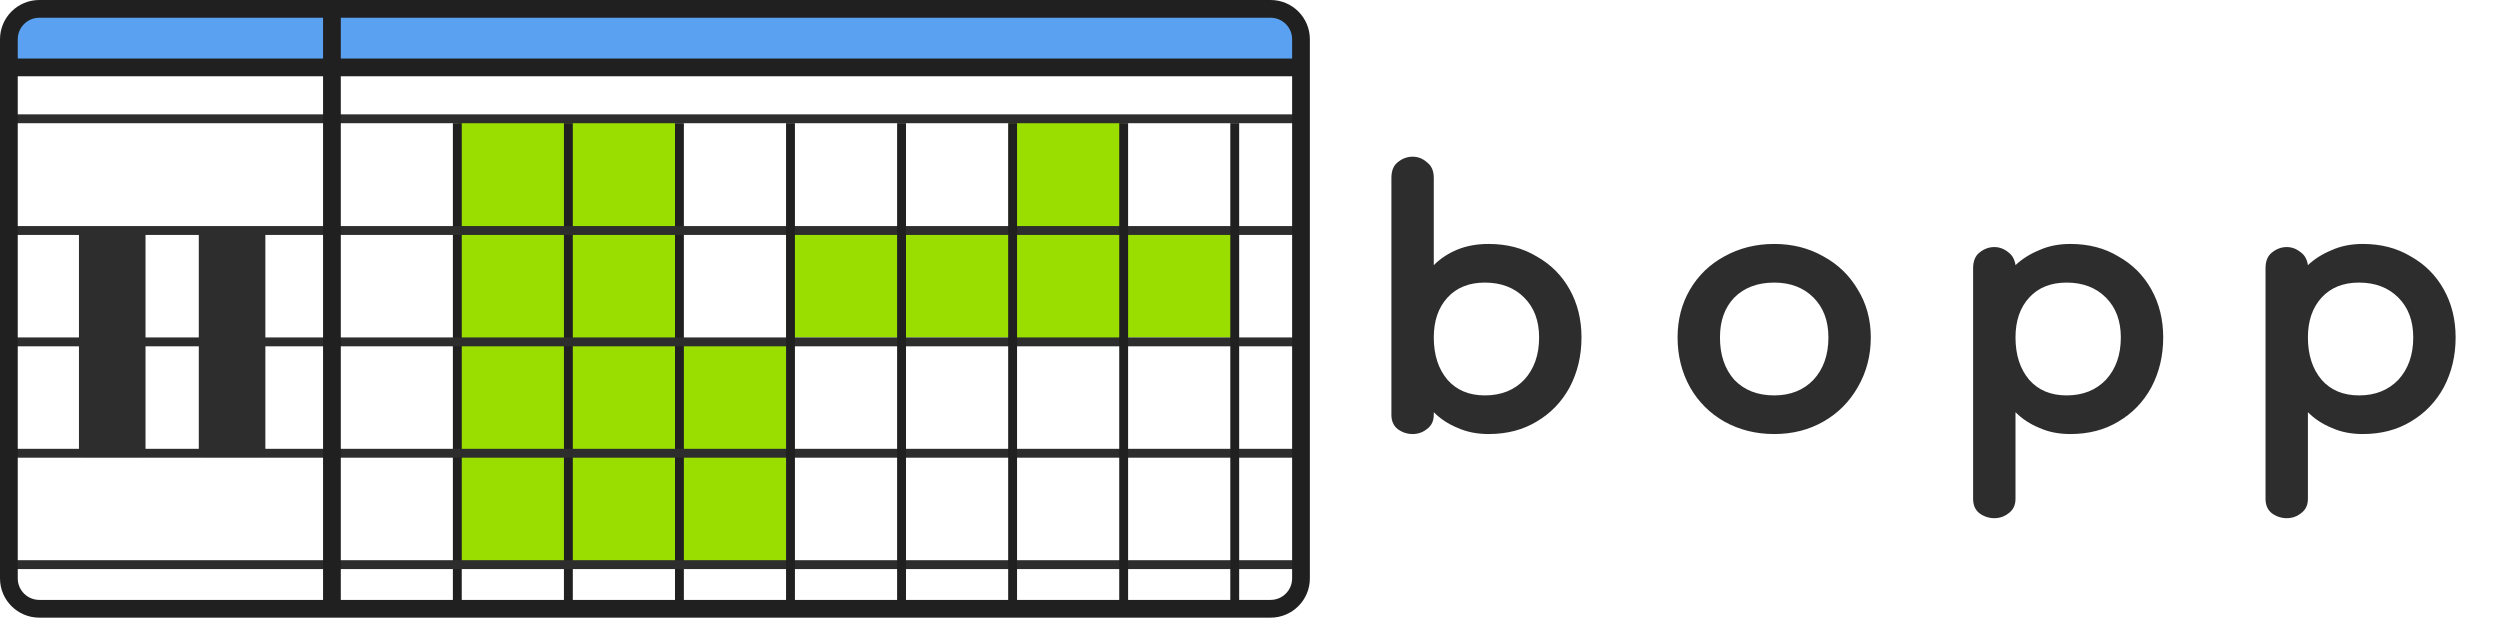
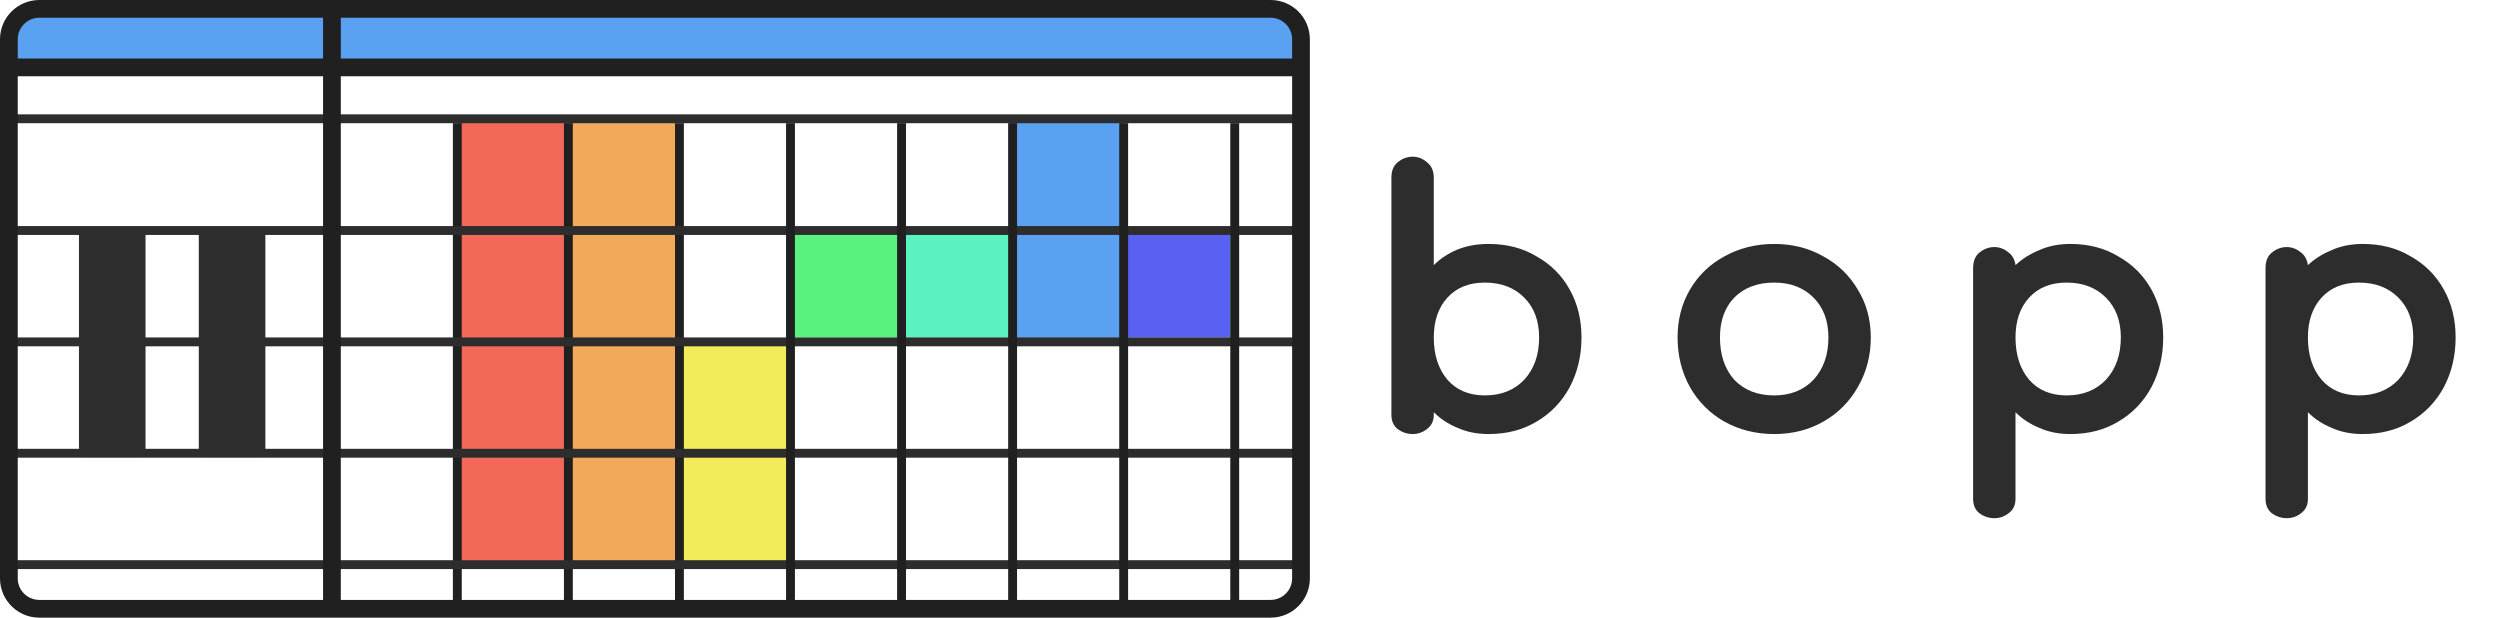
<svg xmlns="http://www.w3.org/2000/svg" viewBox="0 0 1126.735 278.372" width="1126.735" height="278.372" version="1.1" id="svg29">
  <rect class="frame" x="2.829" y="2.829" width="584.695" height="27.536" rx="13.758" id="rect42" style="fill:#5aa1f2;fill-opacity:1;stroke:none;stroke-width:1.198;stroke-dasharray:none" />
-   <path id="rect2" style="fill:#9ade00;stroke-width:3.585;stroke-linecap:round;paint-order:stroke fill markers" d="m 206.133,52.016 h 98.094 V 254.475 h -98.094 z m 0,101.23 h 148.14 v 101.23 H 206.133 Z m 148.14,-49.361 h 202.187 v 48.189 H 354.274 Z M 454.598,54.811 h 51.816 V 153.866 H 454.598 Z" />
  <defs id="defs1">
    <style id="style1">
      .frame { fill: none; stroke: #181446; stroke-width: 8; stroke-linecap: round; stroke-linejoin: round; }
      .header-line { stroke: #181446; stroke-width: 8; stroke-linecap: round; }
      .divider { stroke: #181446; stroke-width: 8; stroke-linecap: round; }
      .grid-line { stroke: #181446; stroke-width: 4; stroke-linecap: square; }
      .clef-bar { fill: #181446; }
      .braille-dot { fill: #00A896; }
    </style>
  </defs>
  <line class="header-line" x1="6.799" y1="30.365" x2="583.563" y2="30.365" id="line1" style="stroke:#202020;stroke-opacity:1" />
+   <g id="g6">
+     <path style="fill:#5af27f;stroke-width:3.585;stroke-linecap:round;paint-order:stroke fill markers" d="m 354.274,103.885 h 202.187 v 48.189 H 354.274 Z" id="path2" />
+     <path style="fill:#5aa1f2;stroke-width:3.585;stroke-linecap:round;paint-order:stroke fill markers" d="m 454.598,54.811 h 51.816 V 153.866 H 454.598 Z" id="path3" />
+     <path style="fill:#f2eb5a;stroke-width:3.585;stroke-linecap:round;paint-order:stroke fill markers" d="m 206.133,153.245 h 148.14 v 101.23 H 206.133 Z" id="path1" />
+     <path style="fill:#f2695a;stroke-width:3.585;stroke-linecap:round;paint-order:stroke fill markers" d="m 206.133,52.016 h 98.094 V 254.475 h -98.094 z" id="rect2" />
+     <path style="fill:#f2aa5a;stroke-width:2.499;stroke-linecap:round;paint-order:stroke fill markers" d="m 256.561,52.016 h 47.666 V 254.475 H 256.561 Z" id="path4" />
+     <path style="fill:#5af2c0;stroke-width:1.723;stroke-linecap:round;paint-order:stroke fill markers" d="m 407.659,103.885 h 46.718 v 48.189 h -46.718 z" id="path5" />
+     <path style="fill:#5a60f2;stroke-width:1.723;stroke-linecap:round;paint-order:stroke fill markers" d="m 507.659,103.885 h 46.718 v 48.189 h -46.718 z" id="path6" />
+   </g>
  <line class="grid-line" x1="206.109" y1="57.509" x2="206.109" y2="274.557" id="line7" style="fill:#2d2d2d;stroke:#202020;stroke-opacity:1" />
  <line class="grid-line" x1="256.162" y1="57.509" x2="256.162" y2="274.557" id="line8" style="fill:#2d2d2d;stroke:#202020;stroke-opacity:1" />
  <line class="grid-line" x1="306.216" y1="57.509" x2="306.216" y2="274.557" id="line9" style="fill:#2d2d2d;stroke:#202020;stroke-opacity:1" />
-   <g id="g1" style="stroke:#2d2d2d" transform="translate(-0.4018003,-0.4018585)">
-     <line class="grid-line" x1="10" y1="104.287" x2="587.184" y2="104.287" id="line3" style="stroke:#2d2d2d;stroke-opacity:1" />
-     <line class="grid-line" x1="10" y1="154.483" x2="587.184" y2="154.483" id="line4" style="stroke:#2d2d2d;stroke-opacity:1" />
-     <line class="grid-line" x1="10" y1="204.68" x2="587.184" y2="204.68" id="line5" style="stroke:#2d2d2d;stroke-opacity:1" />
-     <line class="grid-line" x1="10" y1="254.877" x2="587.184" y2="254.877" id="line6" style="stroke:#2d2d2d;stroke-opacity:1" />
-     <line class="grid-line" x1="6.986" y1="53.936" x2="584.17" y2="53.936" id="line15" style="stroke:#2d2d2d;stroke-opacity:1" />
-   </g>
+   <line class="grid-line" x1="9.598" y1="103.885" x2="586.782" y2="103.885" id="line3" style="stroke:#2d2d2d;stroke-opacity:1" />
+   <line class="grid-line" x1="9.598" y1="154.082" x2="586.782" y2="154.082" id="line4" style="stroke:#2d2d2d;stroke-opacity:1" />
+   <line class="grid-line" x1="9.598" y1="204.278" x2="586.782" y2="204.278" id="line5" style="stroke:#2d2d2d;stroke-opacity:1" />
+   <line class="grid-line" x1="9.598" y1="254.475" x2="586.782" y2="254.475" id="line6" style="stroke:#2d2d2d;stroke-opacity:1" />
+   <line class="grid-line" x1="6.584" y1="53.534" x2="583.768" y2="53.534" id="line15" style="stroke:#2d2d2d;stroke-opacity:1" />
  <line class="grid-line" x1="356.27" y1="57.509" x2="356.27" y2="274.557" id="line10" style="fill:#2d2d2d;stroke:#202020;stroke-opacity:1" />
  <line class="grid-line" x1="406.324" y1="57.509" x2="406.324" y2="274.557" id="line11" style="fill:#2d2d2d;stroke:#202020;stroke-opacity:1" />
  <line class="grid-line" x1="456.378" y1="57.509" x2="456.378" y2="274.557" id="line12" style="fill:#2d2d2d;stroke:#202020;stroke-opacity:1" />
  <line class="grid-line" x1="506.432" y1="57.509" x2="506.432" y2="274.557" id="line13" style="fill:#2d2d2d;stroke:#202020;stroke-opacity:1" />
  <line class="grid-line" x1="556.486" y1="57.509" x2="556.486" y2="274.557" id="line14" style="fill:#2d2d2d;stroke:#202020;stroke-opacity:1" />
  <line class="divider" x1="149.598" y1="4.42" x2="149.598" y2="271.162" id="line2" style="stroke:#202020;stroke-opacity:1" />
  <g id="percussion-clef" transform="matrix(1.500273,0,0,0.6775886,-109.9435,-4.04908)" style="fill:#2d2d2d">
    <rect class="clef-bar" x="97" y="160" width="20" height="150" rx="2" id="rect16" style="fill:#2d2d2d" />
    <rect class="clef-bar" x="133" y="160" width="20" height="150" rx="2" id="rect17" style="fill:#2d2d2d" />
  </g>
  <rect class="frame" x="4" y="4" width="582.352" height="270.372" rx="13.702" id="rect1" style="fill:none;fill-opacity:1;stroke:#202020;stroke-opacity:1" />
  <path style="font-size:192px;line-height:1.25;font-family:Dongle;-inkscape-font-specification:Dongle;text-align:center;letter-spacing:20px;text-anchor:middle;fill:#2d2d2d;stroke-width:1.463" d="m 670.917,195.621 q -7.865,0 -14.045,-2.809 -6.18,-2.528 -10.674,-7.023 v 1.124 q 0,4.214 -3.09,6.461 -2.809,2.247 -6.461,2.247 -3.652,0 -6.742,-2.247 -2.809,-2.247 -2.809,-6.461 V 80.171 q 0,-4.775 2.809,-7.023 3.09,-2.528 6.742,-2.528 3.652,0 6.461,2.528 3.09,2.247 3.09,7.023 v 39.326 q 4.494,-4.494 10.674,-7.023 6.18,-2.528 14.045,-2.528 12.36,0 21.629,5.618 9.551,5.337 14.888,14.888 5.337,9.551 5.337,21.629 0,12.36 -5.337,22.472 -5.337,9.832 -14.888,15.45 -9.27,5.618 -21.629,5.618 z m -1.685,-17.416 q 10.955,0 17.697,-7.023 6.742,-7.303 6.742,-19.101 0,-11.236 -6.742,-17.978 -6.742,-6.742 -17.697,-6.742 -10.674,0 -16.854,6.742 -6.18,6.742 -6.18,17.978 0,11.798 6.18,19.101 6.18,7.023 16.854,7.023 z m 130.385,17.416 q -12.36,0 -22.472,-5.618 -9.832,-5.618 -15.45,-15.45 -5.618,-10.112 -5.618,-22.472 0,-12.079 5.618,-21.629 5.618,-9.551 15.45,-14.888 10.112,-5.618 22.472,-5.618 12.36,0 22.191,5.618 9.832,5.337 15.45,14.888 5.899,9.551 5.899,21.629 0,12.36 -5.899,22.472 -5.618,9.832 -15.45,15.45 -9.832,5.618 -22.191,5.618 z m 0,-17.416 q 10.955,0 17.697,-7.023 6.742,-7.303 6.742,-19.101 0,-11.236 -6.742,-17.978 -6.742,-6.742 -17.697,-6.742 -11.236,0 -17.978,6.742 -6.461,6.742 -6.461,17.978 0,11.798 6.461,19.101 6.742,7.023 17.978,7.023 z m 133.475,17.416 q -7.865,0 -14.045,-2.809 -6.18,-2.528 -10.674,-7.023 v 39.045 q 0,4.214 -3.09,6.461 -2.809,2.247 -6.461,2.247 -3.652,0 -6.742,-2.247 -2.809,-2.247 -2.809,-6.461 v -103.933 q 0,-4.775 2.809,-7.023 3.09,-2.528 6.742,-2.528 3.371,0 6.18,2.247 2.809,1.966 3.371,5.899 4.494,-4.214 10.674,-6.742 6.18,-2.809 14.045,-2.809 12.36,0 21.629,5.618 9.551,5.337 14.888,14.888 5.337,9.551 5.337,21.629 0,12.36 -5.337,22.472 -5.337,9.832 -14.888,15.45 -9.27,5.618 -21.629,5.618 z m -1.685,-17.416 q 10.955,0 17.697,-7.023 6.742,-7.303 6.742,-19.101 0,-11.236 -6.742,-17.978 -6.742,-6.742 -17.697,-6.742 -10.674,0 -16.854,6.742 -6.18,6.742 -6.18,17.978 0,11.798 6.18,19.101 6.18,7.023 16.854,7.023 z m 133.475,17.416 q -7.865,0 -14.045,-2.809 -6.18,-2.528 -10.674,-7.023 v 39.045 q 0,4.214 -3.09,6.461 -2.809,2.247 -6.461,2.247 -3.652,0 -6.742,-2.247 -2.809,-2.247 -2.809,-6.461 v -103.933 q 0,-4.775 2.809,-7.023 3.09,-2.528 6.742,-2.528 3.371,0 6.18,2.247 2.809,1.966 3.371,5.899 4.494,-4.214 10.674,-6.742 6.18,-2.809 14.045,-2.809 12.36,0 21.629,5.618 9.551,5.337 14.888,14.888 5.337,9.551 5.337,21.629 0,12.36 -5.337,22.472 -5.337,9.832 -14.888,15.45 -9.27,5.618 -21.629,5.618 z m -1.685,-17.416 q 10.955,0 17.697,-7.023 6.742,-7.303 6.742,-19.101 0,-11.236 -6.742,-17.978 -6.742,-6.742 -17.697,-6.742 -10.674,0 -16.854,6.742 -6.18,6.742 -6.18,17.978 0,11.798 6.18,19.101 6.18,7.023 16.854,7.023 z" id="text1" aria-label="bopp" />
</svg>
